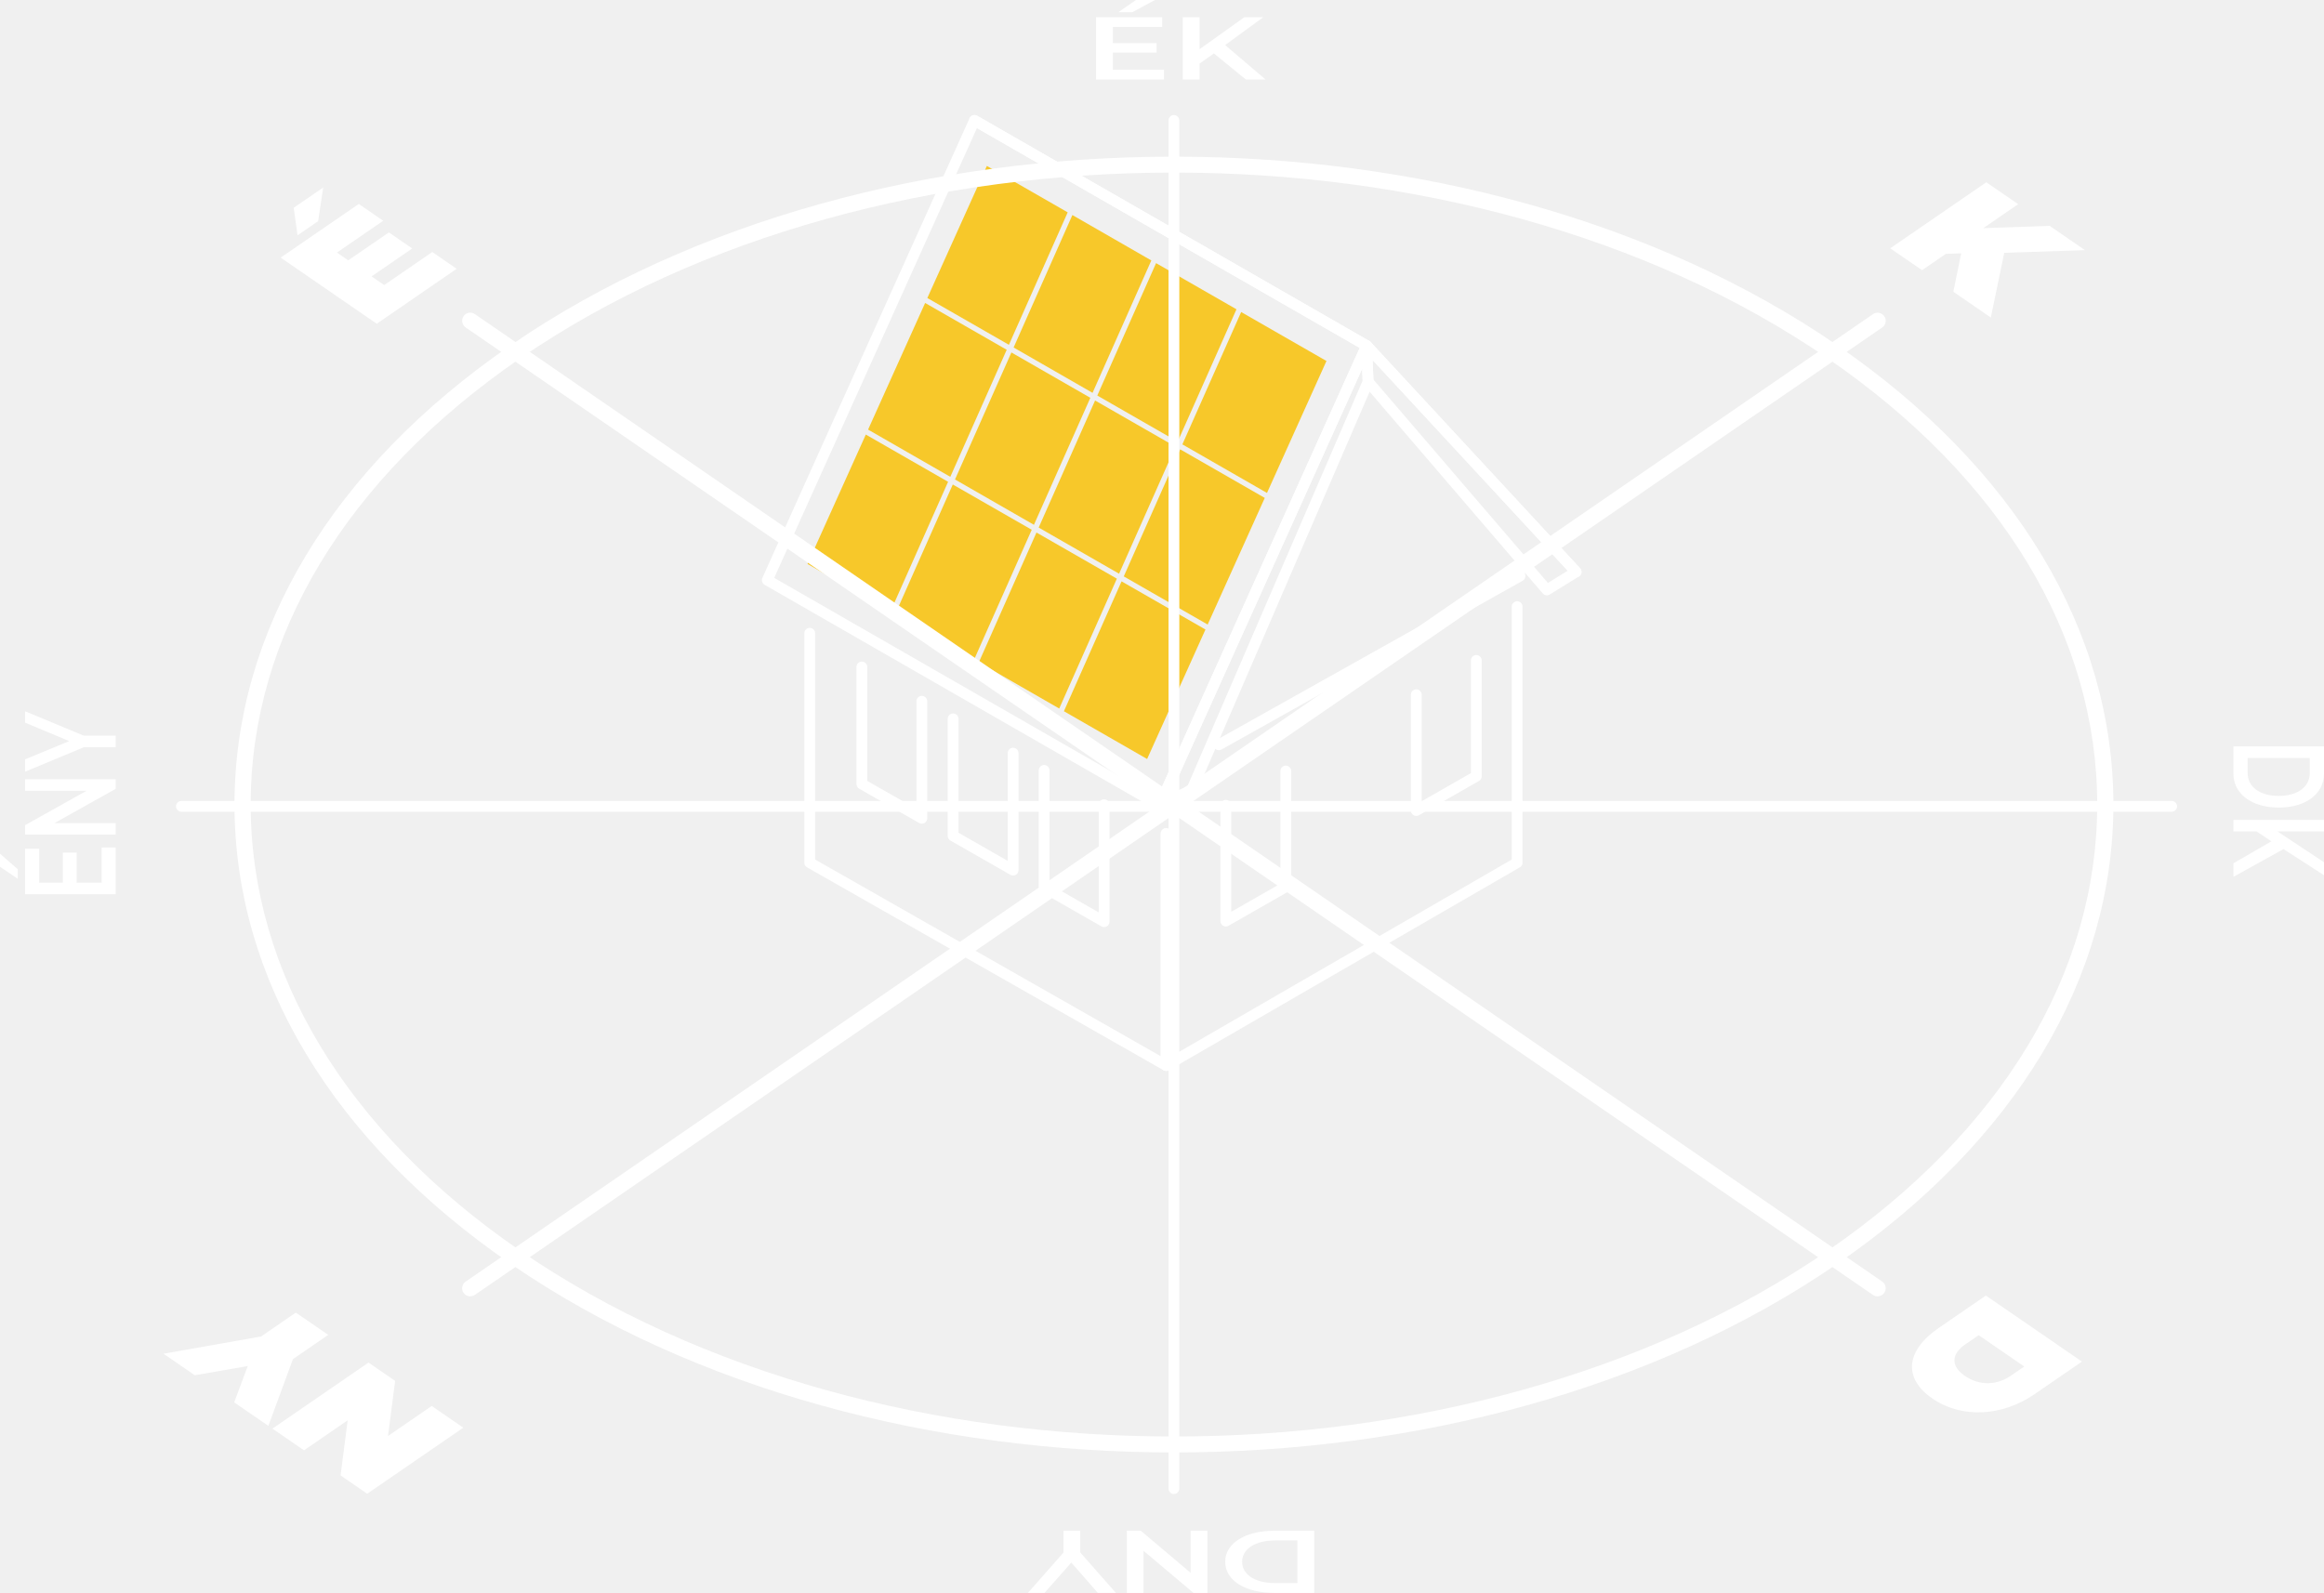
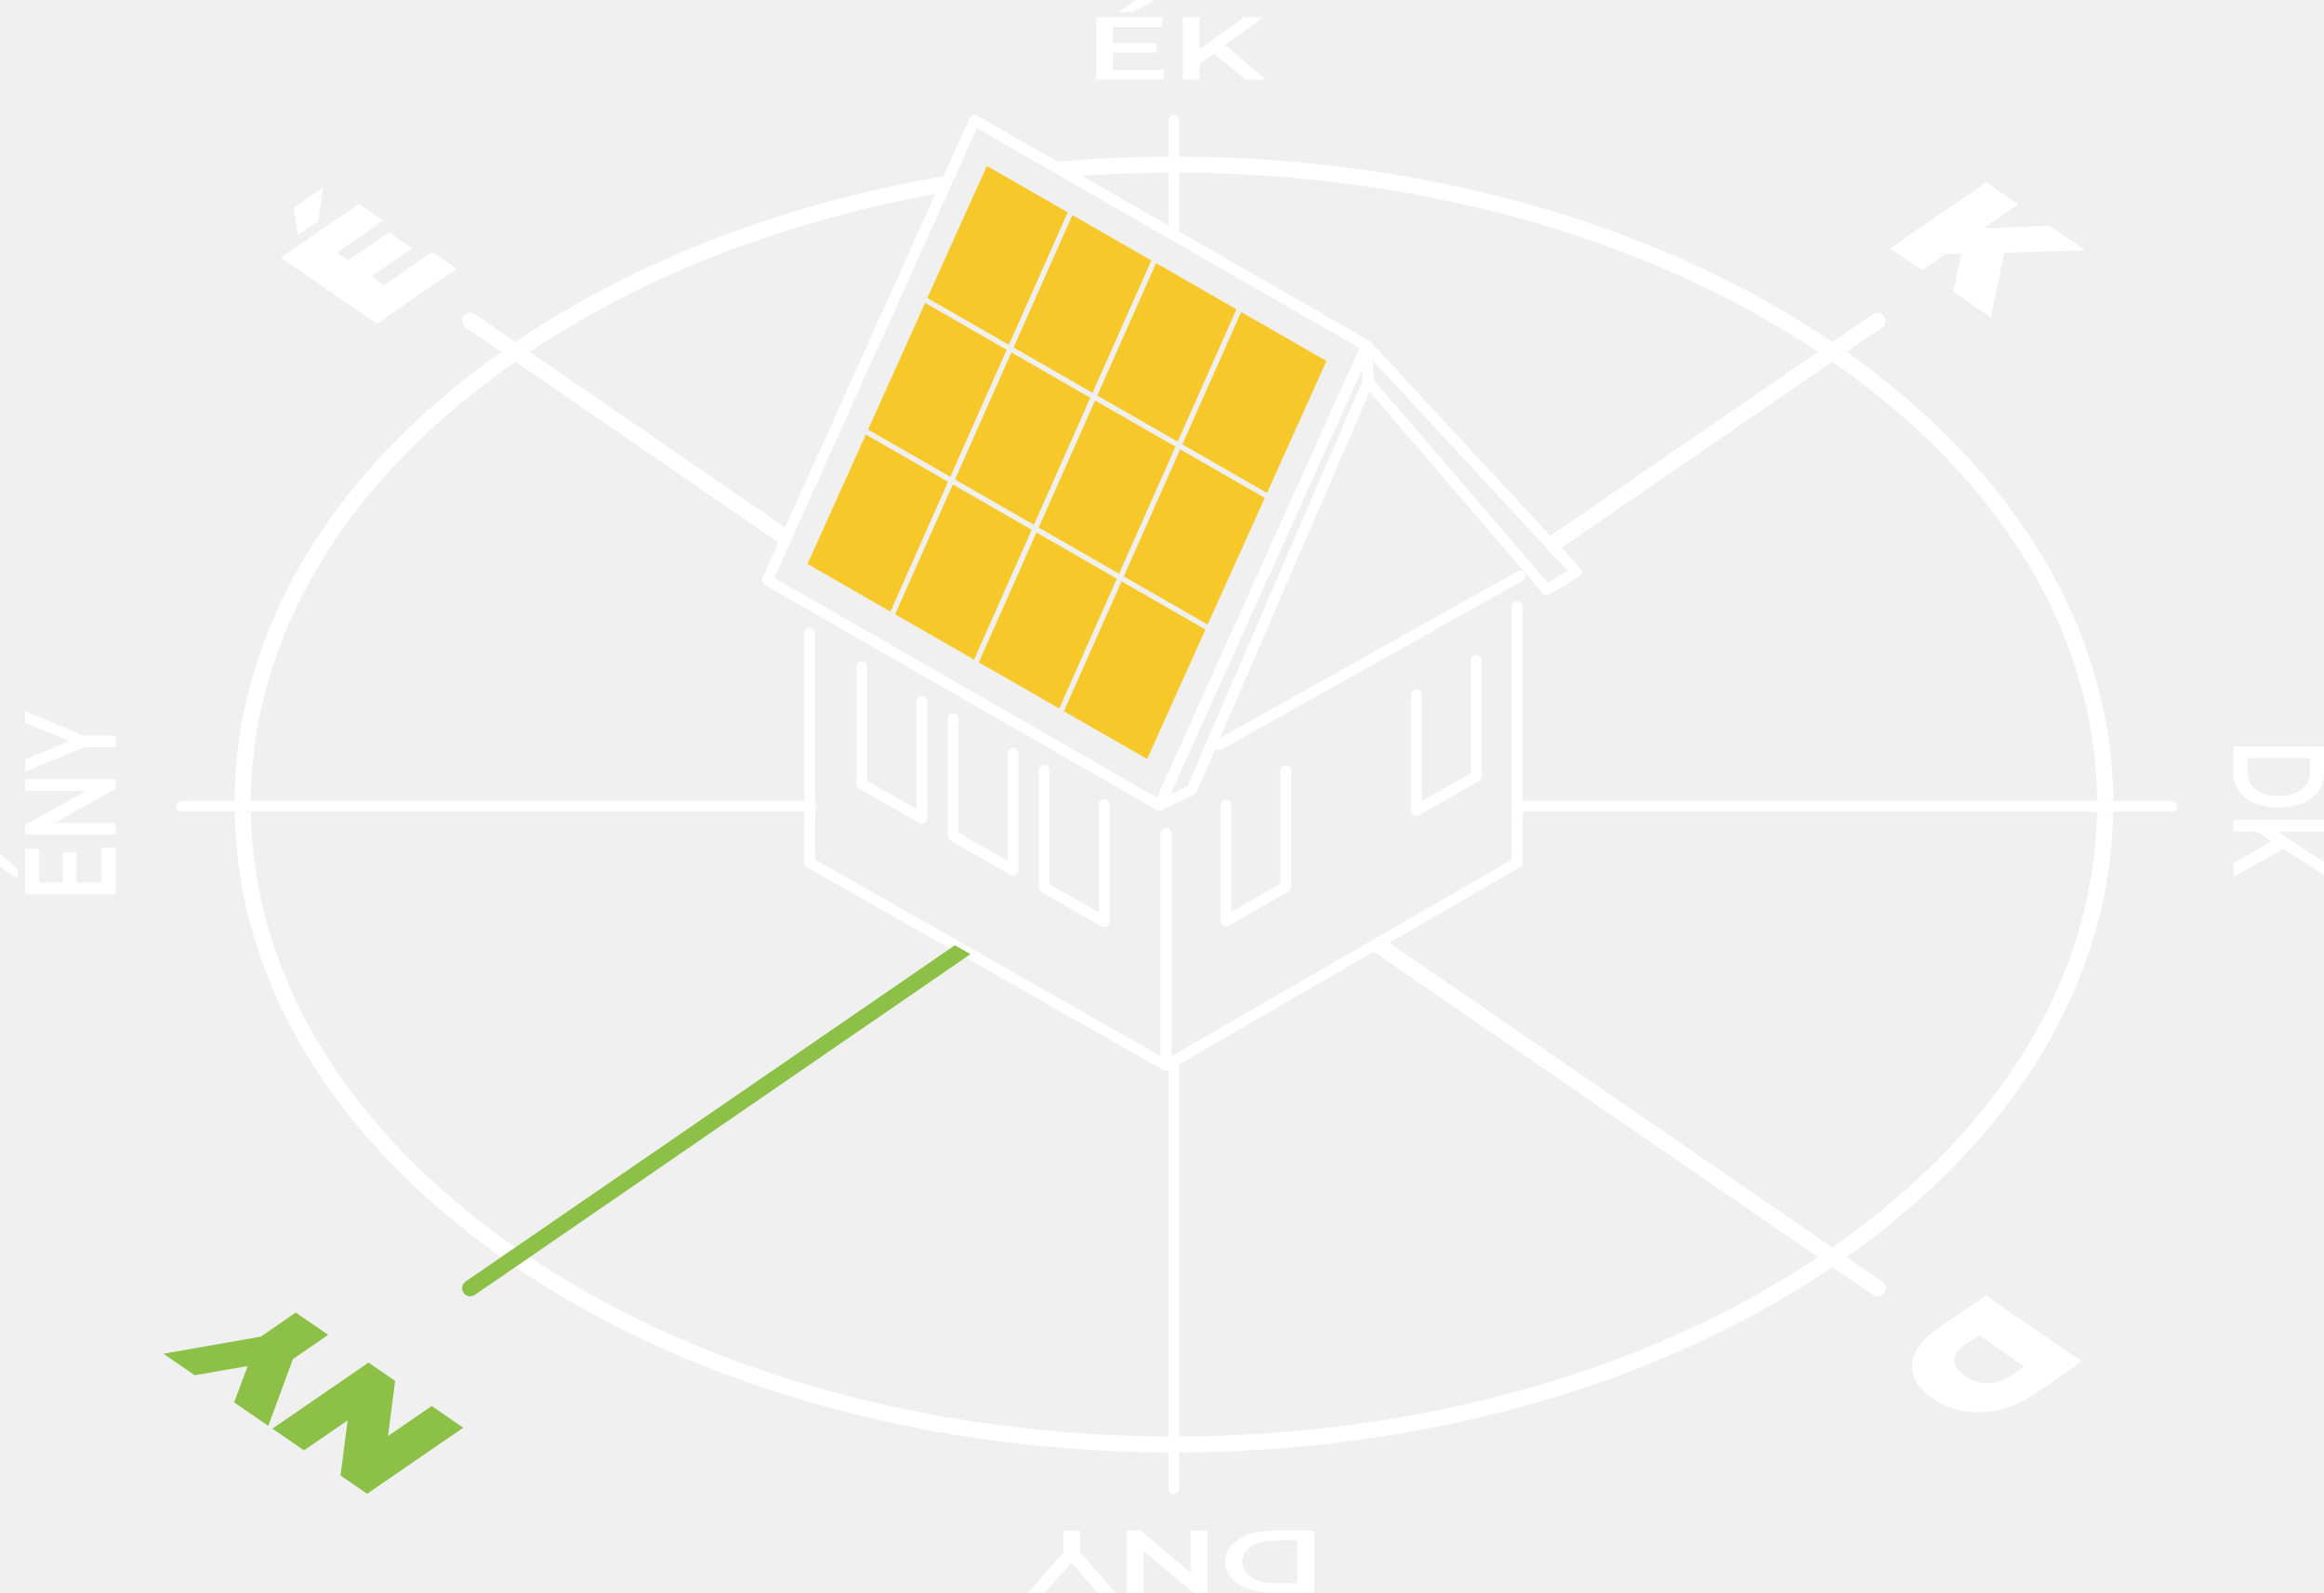
<svg xmlns="http://www.w3.org/2000/svg" id="Réteg_2" viewBox="0 0 431 295.48">
  <defs>
    <style>
      .cls-1 {
        fill: #fff;
      }

-       .cls-2 {
+       .cls-2, .cls-3 {
+         fill: none;
+       }
+ 
+       .cls-4 {
        fill: #f7c82a;
      }

      .cls-3 {
-         fill: none;
        stroke: #fff;
        stroke-linecap: round;
        stroke-linejoin: round;
        stroke-width: 2px;
+       }
+ 
+       .cls-5 {
+         fill: #8dc046;
      }
    </style>
  </defs>
  <g id="Réteg_1">
    <g>
      <g>
        <g>
          <g>
            <g>
-               <polyline class="cls-3" points="216.26 154.63 216.26 197.64 150.17 160.02 150.17 117.47" />
-               <polyline class="cls-3" points="216.27 154.63 216.27 197.66 243.76 181.75 261.72 171.38 281.36 160.02 281.36 112.53" />
+               <g>
+                 <polyline class="cls-3" points="216.26 154.63 216.26 197.64 150.17 160.02 150.17 117.47" />
+                 <polyline class="cls-3" points="216.27 154.63 216.27 197.66 243.76 181.75 261.72 171.38 281.36 160.02 281.36 112.53" />
+               </g>
+               <g>
+                 <g>
+                   <polygon class="cls-3" points="142.3 107.61 215.04 149.39 253.45 64.12 180.72 22.34 142.3 107.61" />
+                   <polyline class="cls-3" points="292.3 106.08 253.45 64.12 180.72 22.34" />
+                 </g>
+                 <g>
+                   <polygon class="cls-3" points="286.87 109.43 292.3 106.08 253.45 64.12 253.72 70.79 286.87 109.43" />
+                   <polygon class="cls-3" points="221 146.54 215.04 149.39 253.45 64.12 253.72 70.79 221 146.54" />
+                 </g>
+               </g>
            </g>
            <g>
              <g>
-                 <polygon class="cls-3" points="142.3 107.61 215.04 149.39 253.45 64.12 180.72 22.34 142.3 107.61" />
-                 <polyline class="cls-3" points="292.3 106.08 253.45 64.12 180.72 22.34" />
+                 <polyline class="cls-3" points="159.84 123.72 159.84 145.43 170.96 151.79 170.96 130.08" />
+                 <polyline class="cls-3" points="176.76 133.34 176.76 155.05 187.89 161.41 187.89 139.7" />
+                 <polyline class="cls-3" points="193.64 142.9 193.64 164.61 204.76 170.97 204.76 149.27" />
              </g>
              <g>
-                 <polygon class="cls-3" points="286.87 109.43 292.3 106.08 253.45 64.12 253.72 70.79 286.87 109.43" />
-                 <polygon class="cls-3" points="221 146.54 215.04 149.39 253.45 64.12 253.72 70.79 221 146.54" />
+                 <polyline class="cls-3" points="273.79 122.5 273.79 143.99 262.66 150.35 262.66 128.87" />
+                 <polyline class="cls-3" points="238.46 143.02 238.46 164.5 227.34 170.86 227.34 149.38" />
              </g>
            </g>
          </g>
-           <g>
-             <g>
-               <polyline class="cls-3" points="159.84 123.72 159.84 145.43 170.96 151.79 170.96 130.08" />
-               <polyline class="cls-3" points="176.76 133.34 176.76 155.05 187.89 161.41 187.89 139.7" />
-               <polyline class="cls-3" points="193.64 142.9 193.64 164.61 204.76 170.97 204.76 149.27" />
-             </g>
-             <g>
-               <polyline class="cls-3" points="273.79 122.5 273.79 143.99 262.66 150.35 262.66 128.87" />
-               <polyline class="cls-3" points="238.46 143.02 238.46 164.5 227.34 170.86 227.34 149.38" />
-             </g>
-           </g>
+           <line class="cls-3" x1="281.9" y1="106.85" x2="226.05" y2="138.16" />
        </g>
-         <line class="cls-3" x1="281.9" y1="106.85" x2="226.05" y2="138.16" />
+         <g>
+           <polygon class="cls-4" points="219.28 82.43 234.97 91.44 246 66.96 230.18 57.88 219.28 82.43" />
+           <polygon class="cls-4" points="208.41 106.92 223.97 115.85 234.56 92.36 218.87 83.35 208.41 106.92" />
+           <polygon class="cls-4" points="197.31 131.93 212.74 140.79 223.56 116.77 208 107.84 197.31 131.93" />
+           <polygon class="cls-4" points="171.98 55.28 187.11 63.96 198.01 39.39 183.02 30.78 171.98 55.28" />
+           <polygon class="cls-4" points="160.99 79.69 176.24 88.45 186.7 64.88 171.57 56.2 160.99 79.69" />
+           <polygon class="cls-4" points="149.76 104.61 165.14 113.45 175.83 89.37 160.57 80.61 149.76 104.61" />
+           <polygon class="cls-4" points="203.5 73.37 218.41 81.93 229.31 57.37 214.4 48.81 203.5 73.37" />
+           <polygon class="cls-4" points="192.63 97.86 207.54 106.42 218 82.85 203.09 74.29 192.63 97.86" />
+           <polygon class="cls-4" points="181.53 122.86 196.44 131.43 207.13 107.34 192.22 98.78 181.53 122.86" />
+           <polygon class="cls-4" points="187.98 64.46 202.62 72.87 213.52 48.31 198.88 39.89 187.98 64.46" />
+           <polygon class="cls-4" points="177.11 88.94 191.75 97.35 202.21 73.79 187.57 65.38 177.11 88.94" />
+           <polygon class="cls-4" points="166.01 113.95 180.65 122.36 191.34 98.27 176.7 89.87 166.01 113.95" />
+         </g>
      </g>
      <g>
-         <polygon class="cls-2" points="219.28 82.43 234.97 91.44 246 66.96 230.18 57.88 219.28 82.43" />
-         <polygon class="cls-2" points="208.41 106.92 223.97 115.85 234.56 92.36 218.87 83.35 208.41 106.92" />
-         <polygon class="cls-2" points="197.31 131.93 212.74 140.79 223.56 116.77 208 107.84 197.31 131.93" />
-         <polygon class="cls-2" points="171.98 55.28 187.11 63.96 198.01 39.39 183.02 30.78 171.98 55.28" />
-         <polygon class="cls-2" points="160.99 79.69 176.24 88.45 186.7 64.88 171.57 56.2 160.99 79.69" />
-         <polygon class="cls-2" points="149.76 104.61 165.14 113.45 175.83 89.37 160.57 80.61 149.76 104.61" />
-         <polygon class="cls-2" points="203.5 73.37 218.41 81.93 229.31 57.37 214.4 48.81 203.5 73.37" />
-         <polygon class="cls-2" points="192.63 97.86 207.54 106.42 218 82.85 203.09 74.29 192.63 97.86" />
-         <polygon class="cls-2" points="181.53 122.86 196.44 131.43 207.13 107.34 192.22 98.78 181.53 122.86" />
-         <polygon class="cls-2" points="187.98 64.46 202.62 72.87 213.52 48.31 198.88 39.89 187.98 64.46" />
-         <polygon class="cls-2" points="177.11 88.94 191.75 97.35 202.21 73.79 187.57 65.38 177.11 88.94" />
-         <polygon class="cls-2" points="166.01 113.95 180.65 122.36 191.34 98.27 176.7 89.87 166.01 113.95" />
+         <path class="cls-2" d="M174.67,35.76c-27.92,4.94-54.36,14.78-76.43,29.52l48.94,33.65-.12-1.9,27.6-61.27Z" />
+         <path class="cls-2" d="M179.99,176.99l-81.74,56.21c32.95,22,75.66,33.09,118.46,33.26v-70.04l-1.66.52-35.06-19.95Z" />
+         <path class="cls-2" d="M218.71,195.79v70.67c42.8-.17,85.52-11.26,118.46-33.26l-83.3-57.28-33.44,19.33-1.72.54Z" />
+         <path class="cls-2" d="M276.84,162.64l-20.09,11.62,83.09,57.13c31.21-21.76,48.58-50.38,49.08-80.82h-107.55v1.52l-4.52,10.56Z" />
+         <path class="cls-2" d="M339.83,67.08l-51.1,35.14.98,1.06-8.35,40.84v4.45h107.56c-.25-30.69-17.65-59.57-49.09-81.48Z" />
+         <path class="cls-2" d="M198.8,32.73l13.27,7.62,4.64,2.67v-11c-5.98.02-11.96.26-17.91.71Z" />
+         <path class="cls-2" d="M364.44,249.4c-2.52,1.73-2.75,3.96-.03,5.83,2.72,1.87,5.96,1.72,8.48-.02l2.52-1.73-8.45-5.81-2.52,1.73Z" />
+         <path class="cls-2" d="M230.36,289.7c0,2.39,2.42,3.96,6.17,3.96h4.08v-7.92h-4.08c-3.74,0-6.17,1.57-6.17,3.96Z" />
+         <path class="cls-2" d="M416.84,143.4c0,2.57,2.28,4.24,5.76,4.24s5.76-1.67,5.76-4.24v-2.8h-11.52v2.8Z" />
+         <path class="cls-2" d="M153.18,150.57H46.51c.49,30.44,17.86,59.06,49.08,80.82l81.51-56.04-1.26-.72-22.65-24.06Z" />
+         <path class="cls-2" d="M147.42,102.73l-51.83-35.64c-31.44,21.91-48.84,50.79-49.09,81.48h104.8l-1.13-1.2-2.75-44.64Z" />
+         <path class="cls-2" d="M218.71,32.01v12.15l2.29,1.32,63.72,52.41,1.95,2.11,50.5-34.72c-32.95-22-75.66-33.09-118.46-33.26Z" />
+         <path class="cls-1" d="M359.5,246.35c-5.96,4.1-6.67,9.24-1.15,13.04,5.53,3.8,13.01,3.31,18.97-.79l8.79-6.04-17.82-12.25-8.79,6.04ZM372.9,255.21c-2.52,1.73-5.76,1.89-8.48.02-2.72-1.87-2.5-4.1.03-5.83l2.52-1.73,8.45,5.81-2.52,1.73Z" />
+         <polygon class="cls-1" points="59 41.02 59.94 34.77 54.47 38.53 55.18 43.65 59 41.02" />
+         <polygon class="cls-1" points="84.69 49.86 80.16 46.74 71.25 52.87 68.91 51.26 76.44 46.08 72.11 43.1 64.58 48.28 62.49 46.85 71.07 40.95 66.54 37.83 52.05 47.79 69.87 60.05 84.69 49.86" />
+         <polygon class="cls-1" points="214.19 0 210.66 0 207.42 2.26 210.01 2.26 214.19 0" />
+         <polygon class="cls-1" points="215.87 12.95 206.39 12.95 206.39 9.76 214.5 9.76 214.5 8 206.39 8 206.39 5 215.53 5 215.53 3.2 203.27 3.2 203.27 14.75 215.87 14.75 215.87 12.95" />
+         <polygon class="cls-1" points="222.47 11.79 225.13 9.91 231.06 14.75 234.71 14.75 227.22 8.36 234.28 3.2 230.77 3.2 222.47 9.12 222.47 3.2 219.35 3.2 219.35 14.75 222.47 14.75 222.47 11.79" />
+         <polygon class="cls-1" points="18.84 163.72 14.21 163.72 14.21 158.15 11.64 158.15 11.64 163.72 7.27 163.72 7.27 157.44 4.66 157.44 4.66 165.87 21.46 165.87 21.46 157.21 18.84 157.21 18.84 163.72" />
+         <polygon class="cls-1" points="0 160.79 3.29 163.01 3.29 161.23 0 158.36 0 160.79" />
+         <polygon class="cls-1" points="4.66 146.68 16.03 146.68 4.66 153.04 4.66 154.81 21.46 154.81 21.46 152.68 10.08 152.68 21.46 146.31 21.46 144.55 4.66 144.55 4.66 146.68" />
+         <polygon class="cls-1" points="4.66 131.94 4.66 134.05 12.84 137.47 4.66 140.85 4.66 143.14 15.58 138.61 21.46 138.61 21.46 136.46 15.53 136.46 4.66 131.94" />
+         <path class="cls-1" d="M227.22,289.7c0,3.46,3.72,5.77,9.17,5.77h7.34v-11.55h-7.34c-5.45,0-9.17,2.31-9.17,5.77ZM240.61,285.74v7.92h-4.08c-3.74,0-6.17-1.57-6.17-3.96s2.42-3.96,6.17-3.96h4.08Z" />
+         <polygon class="cls-1" points="220.81 291.75 211.55 283.93 208.98 283.93 208.98 295.48 212.08 295.48 212.08 287.66 221.34 295.48 223.91 295.48 223.91 283.93 220.81 283.93 220.81 291.75" />
+         <polygon class="cls-1" points="200.34 283.93 197.22 283.93 197.22 288 190.64 295.48 193.72 295.48 198.68 289.85 203.6 295.48 206.94 295.48 200.34 287.97 200.34 283.93" />
+         <path class="cls-1" d="M414.2,138.45v5.05c0,3.74,3.36,6.3,8.4,6.3s8.4-2.56,8.4-6.3v-5.05h-16.8ZM428.37,143.4c0,2.57-2.28,4.24-5.76,4.24s-5.76-1.67-5.76-4.24v-2.8h11.52v2.8Z" />
+         <polygon class="cls-1" points="414.2 154.23 418.5 154.23 421.24 156.06 414.2 160.13 414.2 162.64 423.49 157.49 431 162.34 431 159.93 422.39 154.23 431 154.23 431 152.08 414.2 152.08 414.2 154.23" />
+         <polygon class="cls-5" points="71.96 266.38 73.28 256.15 68.34 252.75 50.52 265.01 56.38 269.04 64.47 263.47 63.15 273.69 68.09 277.09 85.91 264.83 80.06 260.81 71.96 266.38" />
+         <polygon class="cls-5" points="60.86 247.61 54.85 243.48 48.39 247.93 30.31 251.11 36.11 255.1 45.94 253.39 43.42 260.13 49.76 264.49 54.32 252.11 60.86 247.61" />
+         <polygon class="cls-1" points="360.86 47.1 363.71 46.99 362.26 54.12 369.21 58.9 371.71 46.89 386.68 46.4 380.13 41.9 367.81 42.32 374.28 37.87 368.37 33.81 350.55 46.06 356.46 50.12 360.86 47.1" />
+         <path class="cls-1" d="M46.51,150.57h-3c.49,31.15,17.98,60.37,49.44,82.63l2.64-1.81c-31.21-21.76-48.58-50.38-49.08-80.82Z" />
+         <path class="cls-1" d="M174.67,35.76l1.47-3.27c-29.49,4.96-57.45,15.28-80.56,30.95l2.66,1.83c22.06-14.73,48.51-24.57,76.43-29.52Z" />
+         <path class="cls-1" d="M388.92,148.57h3c-.25-31.4-17.77-60.88-49.45-83.29l-2.64,1.81c31.44,21.91,48.84,50.79,49.09,81.48Z" />
+         <path class="cls-1" d="M218.71,266.46v2.96c43.83-.17,87.58-11.63,121.12-34.39l-2.66-1.83c-32.95,22-75.66,33.09-118.46,33.26Z" />
+         <path class="cls-1" d="M216.71,32.01v-2.95c-7.49.03-14.98.39-22.42,1.08l4.51,2.59c5.95-.45,11.93-.69,17.91-.71Z" />
+         <path class="cls-1" d="M95.58,67.09l-2.64-1.81c-31.69,22.41-49.21,51.9-49.45,83.29h3c.25-30.69,17.65-59.57,49.09-81.48Z" />
+         <path class="cls-1" d="M337.17,65.27l2.66-1.83c-33.54-22.75-77.29-34.21-121.12-34.38v2.95c42.8.17,85.52,11.26,118.46,33.26Z" />
+         <path class="cls-1" d="M339.83,231.39l2.64,1.81c31.46-22.26,48.95-51.48,49.44-82.63h-3c-.49,30.44-17.86,59.06-49.08,80.82Z" />
+         <path class="cls-1" d="M98.24,233.2l-2.66,1.83c33.54,22.75,77.29,34.21,121.12,34.39v-2.96c-42.8-.17-85.52-11.26-118.46-33.26Z" />
+         <path class="cls-1" d="M256.74,174.26l-2.88,1.66,83.3,57.28,2.66,1.83,7.53,5.17c.26.18.56.26.85.26.48,0,.95-.23,1.24-.65.47-.68.3-1.62-.39-2.09l-6.59-4.53-2.64-1.81-83.09-57.13Z" />
+         <path class="cls-1" d="M146.09,101.81l1.09-2.89-48.94-33.65-2.66-1.83-7.53-5.18c-.68-.47-1.62-.3-2.09.39-.47.68-.3,1.62.39,2.09l6.59,4.53,2.64,1.81,50.51,34.73Z" />
+         <path class="cls-5" d="M179.99,176.99l-2.9-1.65-81.51,56.04-2.64,1.81-6.59,4.53c-.68.47-.86,1.4-.39,2.09.29.42.76.65,1.24.65.29,0,.59-.09.85-.26l7.53-5.17,2.66-1.83,81.74-56.21Z" />
+         <path class="cls-1" d="M286.67,100l2.06,2.22,51.1-35.14,2.64-1.81,6.59-4.53c.68-.47.86-1.4.39-2.09-.47-.68-1.4-.85-2.09-.39l-7.53,5.17-2.66,1.83-50.5,34.72Z" />
+         <path class="cls-1" d="M216.71,43.01l2,1.15v-21.82c0-.55-.45-1-1-1s-1,.45-1,1v20.68Z" />
+         <path class="cls-1" d="M218.71,195.79l-2,.63v79.71c0,.55.45,1,1,1s1-.45,1-1v-80.34Z" />
+         <path class="cls-1" d="M151.29,150.57v-2H33.64c-.55,0-1,.45-1,1s.45,1,1,1h117.66Z" />
+         <path class="cls-1" d="M402.74,148.57h-121.38v2h121.38c.55,0,1-.45,1-1s-.45-1-1-1Z" />
      </g>
-     </g>
-     <g>
-       <path class="cls-1" d="M386.11,252.57l-8.79,6.04c-5.96,4.1-13.44,4.59-18.97.79-5.52-3.8-4.81-8.95,1.15-13.04l8.79-6.04,17.82,12.25ZM364.44,249.4c-2.52,1.73-2.75,3.96-.03,5.83,2.72,1.87,5.96,1.72,8.48-.02l2.52-1.73-8.45-5.81-2.52,1.73Z" />
-       <path class="cls-1" d="M80.16,46.74l4.53,3.12-14.82,10.19-17.82-12.26,14.49-9.96,4.53,3.12-8.58,5.9,2.09,1.44,7.54-5.18,4.33,2.98-7.54,5.18,2.34,1.61,8.91-6.13ZM59,41.02l-3.82,2.63-.71-5.11,5.47-3.76-.94,6.25Z" />
-       <g>
-         <path class="cls-1" d="M215.87,12.95v1.8h-12.6V3.2h12.27v1.8h-9.15v3h8.11v1.76h-8.11v3.18h9.48ZM210.01,2.26h-2.59l3.24-2.26h3.53l-4.18,2.26Z" />
-         <path class="cls-1" d="M225.13,9.91l-2.66,1.88v2.95h-3.12V3.2h3.12v5.92l8.3-5.92h3.5l-7.06,5.16,7.49,6.38h-3.65l-5.93-4.83Z" />
-       </g>
-       <g>
-         <path class="cls-1" d="M3.29,161.23v1.78l-3.29-2.23v-2.42l3.29,2.87ZM18.84,157.21h2.62v8.66H4.66v-8.43h2.62v6.29h4.37v-5.58h2.57v5.58h4.63v-6.52Z" />
-         <path class="cls-1" d="M4.66,144.55h16.8v1.77l-11.38,6.37h11.38v2.13H4.66v-1.76l11.38-6.37H4.66v-2.13Z" />
-         <path class="cls-1" d="M15.53,136.46h5.93v2.14h-5.88l-10.92,4.54v-2.29l8.18-3.38-8.18-3.42v-2.11l10.87,4.52Z" />
-       </g>
-       <g>
-         <path class="cls-1" d="M243.73,295.48h-7.34c-5.45,0-9.17-2.31-9.17-5.77s3.72-5.77,9.17-5.77h7.34v11.55ZM236.53,285.74c-3.74,0-6.17,1.57-6.17,3.96s2.42,3.96,6.17,3.96h4.08v-7.92h-4.08Z" />
-         <path class="cls-1" d="M208.98,295.48v-11.55h2.57l9.26,7.82v-7.82h3.1v11.55h-2.57l-9.27-7.82v7.82h-3.1Z" />
-         <path class="cls-1" d="M197.22,288v-4.07h3.12v4.04l6.6,7.5h-3.34l-4.92-5.62-4.97,5.62h-3.07l6.58-7.47Z" />
-       </g>
-       <g>
-         <path class="cls-1" d="M431,138.45v5.05c0,3.74-3.36,6.3-8.4,6.3s-8.4-2.56-8.4-6.3v-5.05h16.8ZM416.84,143.4c0,2.57,2.28,4.24,5.76,4.24s5.76-1.67,5.76-4.24v-2.8h-11.52v2.8Z" />
-         <path class="cls-1" d="M421.24,156.06l-2.74-1.83h-4.3v-2.14h16.8v2.14h-8.62l8.62,5.71v2.41l-7.51-4.85-9.29,5.15v-2.51l7.03-4.07Z" />
-       </g>
-       <g>
-         <path class="cls-1" d="M50.52,265.01l17.82-12.26,4.94,3.4-1.32,10.22,8.1-5.57,5.86,4.03-17.82,12.25-4.94-3.4,1.32-10.22-8.1,5.57-5.86-4.03Z" />
-         <path class="cls-1" d="M48.39,247.93l6.47-4.45,6.01,4.13-6.54,4.5-4.56,12.38-6.34-4.36,2.52-6.74-9.83,1.71-5.8-3.99,18.08-3.19Z" />
-       </g>
-       <path class="cls-1" d="M363.71,46.99l-2.85.1-4.4,3.03-5.91-4.06,17.82-12.25,5.91,4.06-6.47,4.45,12.32-.42,6.54,4.5-14.97.49-2.49,12.01-6.95-4.78,1.45-7.12Z" />
-       <path class="cls-1" d="M217.71,269.42c-44.54,0-89.08-11.66-122.98-34.97-33.04-22.72-51.24-52.98-51.24-85.21s18.2-62.5,51.24-85.21c67.81-46.63,178.15-46.63,245.97,0h0c33.04,22.72,51.24,52.98,51.24,85.21s-18.2,62.5-51.24,85.21c-33.91,23.31-78.45,34.97-122.98,34.97ZM217.71,32.01c-43.92,0-87.85,11.5-121.28,34.49-32.2,22.14-49.94,51.53-49.94,82.74s17.74,60.6,49.94,82.74c66.88,45.98,175.69,45.98,242.57,0,32.2-22.14,49.94-51.53,49.94-82.74s-17.74-60.6-49.94-82.74c-33.44-22.99-77.36-34.49-121.28-34.49Z" />
-       <path class="cls-1" d="M348.21,240.47c-.29,0-.59-.09-.85-.26L86.36,60.74c-.68-.47-.86-1.4-.39-2.09.47-.68,1.4-.85,2.09-.39l261,179.46c.68.47.86,1.4.39,2.09-.29.42-.76.65-1.24.65Z" />
-       <path class="cls-1" d="M87.21,240.47c-.48,0-.95-.23-1.24-.65-.47-.68-.3-1.62.39-2.09L347.36,58.27c.68-.47,1.62-.3,2.09.39.47.68.3,1.62-.39,2.09L88.06,240.2c-.26.18-.56.26-.85.26Z" />
-       <path class="cls-1" d="M217.71,277.13c-.55,0-1-.45-1-1V22.34c0-.55.45-1,1-1s1,.45,1,1v253.79c0,.55-.45,1-1,1Z" />
-       <path class="cls-1" d="M402.74,150.57H33.64c-.55,0-1-.45-1-1s.45-1,1-1h369.11c.55,0,1,.45,1,1s-.45,1-1,1Z" />
    </g>
  </g>
</svg>
